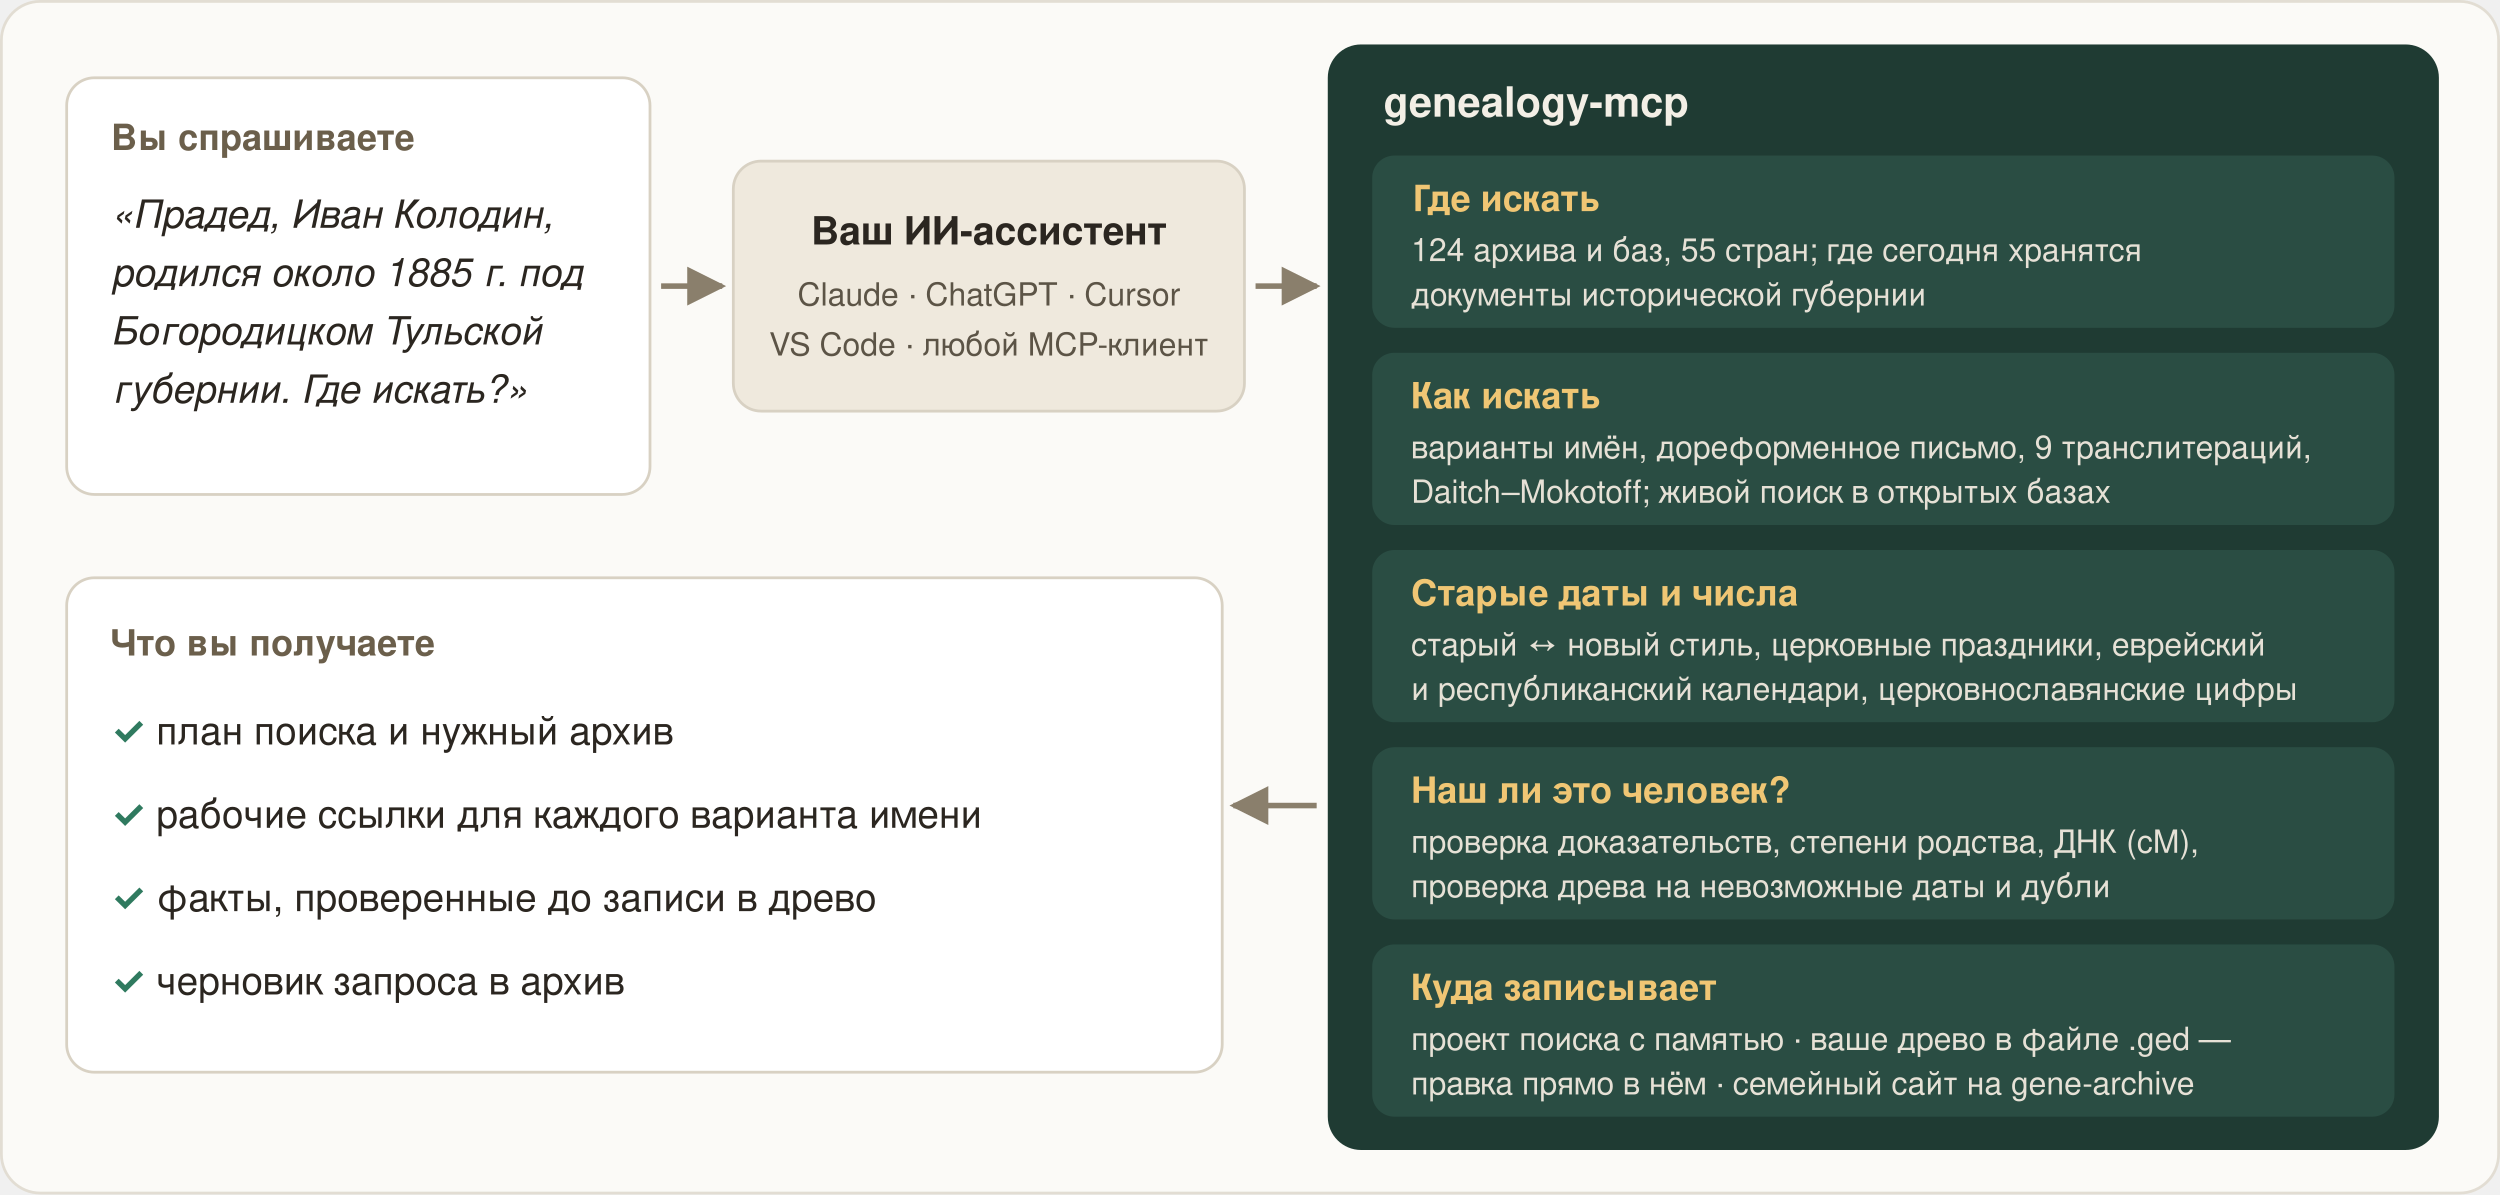
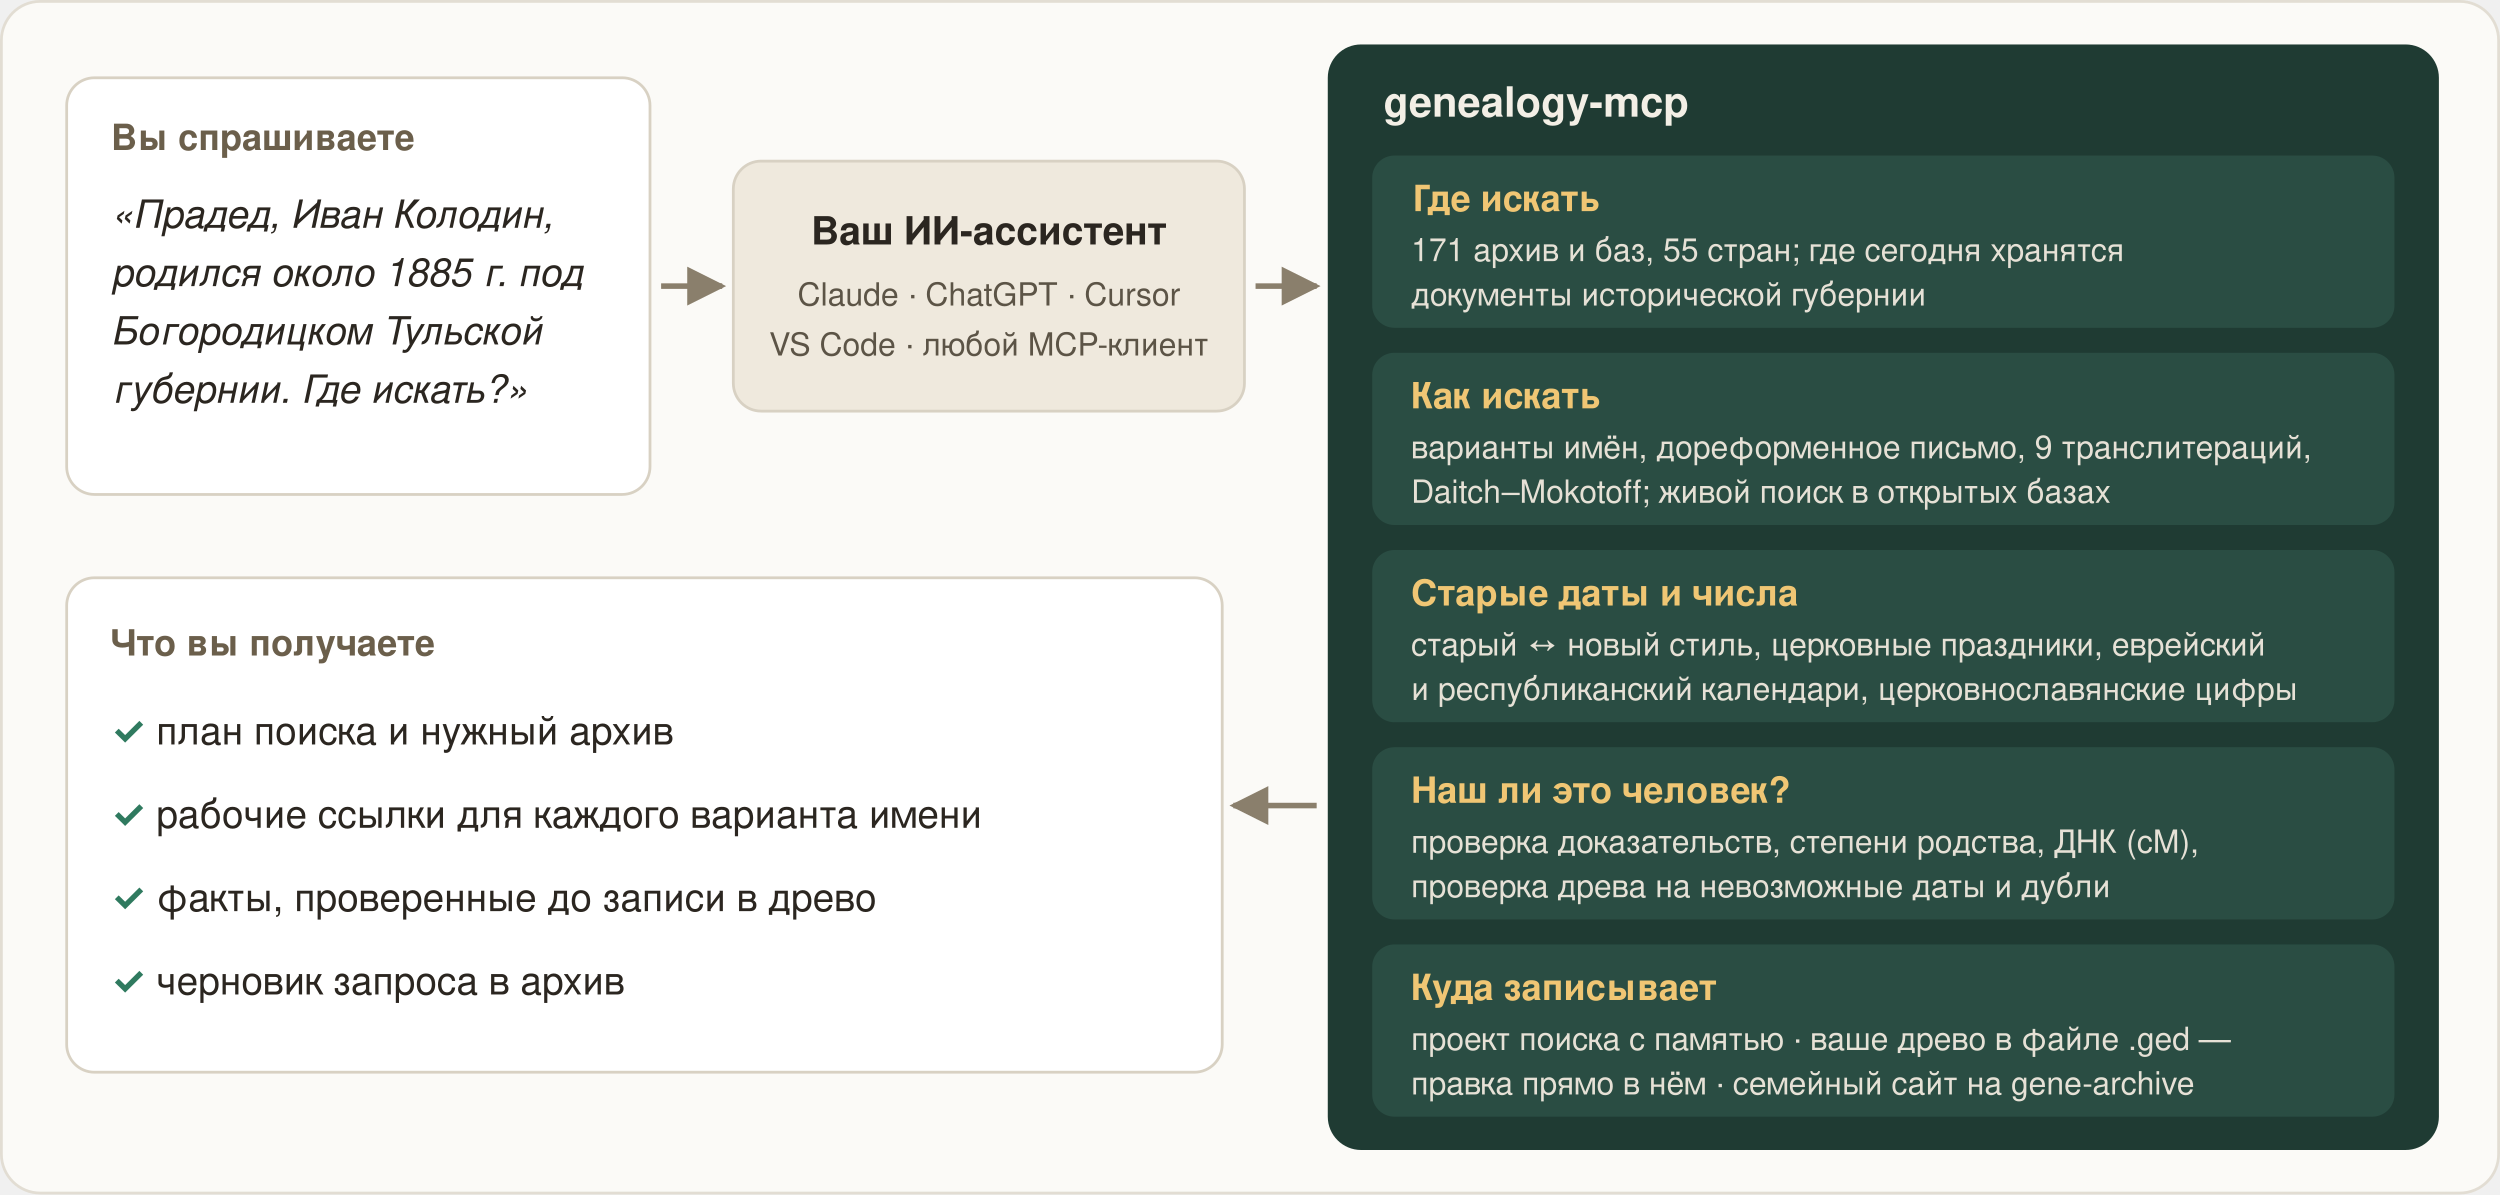
<svg xmlns="http://www.w3.org/2000/svg" width="900" height="430" viewBox="0 0 900 430" font-family="-apple-system,BlinkMacSystemFont,Segoe UI,Helvetica,Arial,sans-serif" role="img" aria-label="genealogy-mcp">
  <rect x="0.5" y="0.5" width="899" height="429" rx="14" fill="#fbfaf7" stroke="#e2ddd3" />
  <defs>
    <marker id="a" viewBox="0 0 10 10" refX="9" refY="5" markerWidth="7" markerHeight="7" orient="auto">
      <path d="M0,0 L10,5 L0,10 z" fill="#8a7f6c" />
    </marker>
  </defs>
  <rect x="24" y="28" width="210" height="150" rx="10" fill="#fff" stroke="#d8d1c3" />
  <text x="40" y="54" font-size="13" font-weight="700" fill="#6b5f4b">Вы спрашиваете</text>
  <text x="40" y="82" font-size="14" fill="#2b2620" font-style="italic">«Прадед, Иван Колодин,</text>
  <text x="40" y="103" font-size="14" fill="#2b2620" font-style="italic">родился около 1885 г. под</text>
  <text x="40" y="124" font-size="14" fill="#2b2620" font-style="italic">Богородицком Тульской</text>
  <text x="40" y="145" font-size="14" fill="#2b2620" font-style="italic">губернии. Где искать?»</text>
  <line x1="238" y1="103" x2="260" y2="103" stroke="#8a7f6c" stroke-width="2" marker-end="url(#a)" />
  <rect x="264" y="58" width="184" height="90" rx="10" fill="#efe9dd" stroke="#d8d1c3" />
  <text x="356" y="88" font-size="14" font-weight="700" fill="#2b2620" text-anchor="middle">Ваш ИИ-ассистент</text>
  <text x="356" y="110" font-size="11.5" fill="#5c5446" text-anchor="middle">Claude · ChatGPT · Cursor</text>
  <text x="356" y="128" font-size="11.5" fill="#5c5446" text-anchor="middle">VS Code · любой MCP-клиент</text>
  <line x1="452" y1="103" x2="474" y2="103" stroke="#8a7f6c" stroke-width="2" marker-end="url(#a)" />
  <rect x="478" y="16" width="400" height="398" rx="12" fill="#1f3b33" />
  <text x="498" y="42" font-size="15" font-weight="700" fill="#f3efe6">genealogy-mcp</text>
  <rect x="494" y="56" width="368" height="62" rx="8" fill="#2a4d43" />
  <text x="508" y="76" font-size="13" font-weight="700" fill="#f0c674">Где искать</text>
-   <text x="508" y="94" font-size="11.5" fill="#e6e1d6">124 архива и баз, 55 стран; где сегодня хранятся</text>
+   <text x="508" y="94" font-size="11.5" fill="#e6e1d6">171 архив и баз, 55 стран; где сегодня хранятся</text>
  <text x="508" y="110" font-size="11.5" fill="#e6e1d6">документы исторической губернии</text>
  <rect x="494" y="127" width="368" height="62" rx="8" fill="#2a4d43" />
  <text x="508" y="147" font-size="13" font-weight="700" fill="#f0c674">Как искать</text>
  <text x="508" y="165" font-size="11.5" fill="#e6e1d6">варианты имён, дореформенное письмо, 9 транслитераций,</text>
  <text x="508" y="181" font-size="11.5" fill="#e6e1d6">Daitch–Mokotoff; живой поиск в открытых базах</text>
  <rect x="494" y="198" width="368" height="62" rx="8" fill="#2a4d43" />
  <text x="508" y="218" font-size="13" font-weight="700" fill="#f0c674">Старые даты и числа</text>
  <text x="508" y="236" font-size="11.5" fill="#e6e1d6">старый ↔ новый стиль, церковные праздники, еврейский</text>
  <text x="508" y="252" font-size="11.5" fill="#e6e1d6">и республиканский календари, церковнославянские цифры</text>
  <rect x="494" y="269" width="368" height="62" rx="8" fill="#2a4d43" />
  <text x="508" y="289" font-size="13" font-weight="700" fill="#f0c674">Наш ли это человек?</text>
  <text x="508" y="307" font-size="11.5" fill="#e6e1d6">проверка доказательств, степени родства, ДНК (сМ),</text>
  <text x="508" y="323" font-size="11.5" fill="#e6e1d6">проверка древа на невозможные даты и дубли</text>
  <rect x="494" y="340" width="368" height="62" rx="8" fill="#2a4d43" />
  <text x="508" y="360" font-size="13" font-weight="700" fill="#f0c674">Куда записывает</text>
  <text x="508" y="378" font-size="11.5" fill="#e6e1d6">проект поиска с памятью · ваше древо в файле .ged —</text>
  <text x="508" y="394" font-size="11.5" fill="#e6e1d6">правка прямо в нём · семейный сайт на gene-archive</text>
  <line x1="474" y1="290" x2="444" y2="290" stroke="#8a7f6c" stroke-width="2" marker-end="url(#a)" />
  <rect x="24" y="208" width="416" height="178" rx="10" fill="#fff" stroke="#d8d1c3" />
  <text x="40" y="236" font-size="13" font-weight="700" fill="#6b5f4b">Что вы получаете</text>
  <text x="40" y="268" font-size="14" fill="#2b2620">
    <tspan fill="#2f7a5f" font-weight="700">✓</tspan>  план поиска и нужный архив</text>
  <text x="40" y="298" font-size="14" fill="#2b2620">
    <tspan fill="#2f7a5f" font-weight="700">✓</tspan>  рабочие ссылки для каждого варианта имени</text>
  <text x="40" y="328" font-size="14" fill="#2b2620">
    <tspan fill="#2f7a5f" font-weight="700">✓</tspan>  факты, проверенные до записи в древо</text>
  <text x="40" y="358" font-size="14" fill="#2b2620">
    <tspan fill="#2f7a5f" font-weight="700">✓</tspan>  черновик запроса в архив</text>
</svg>
